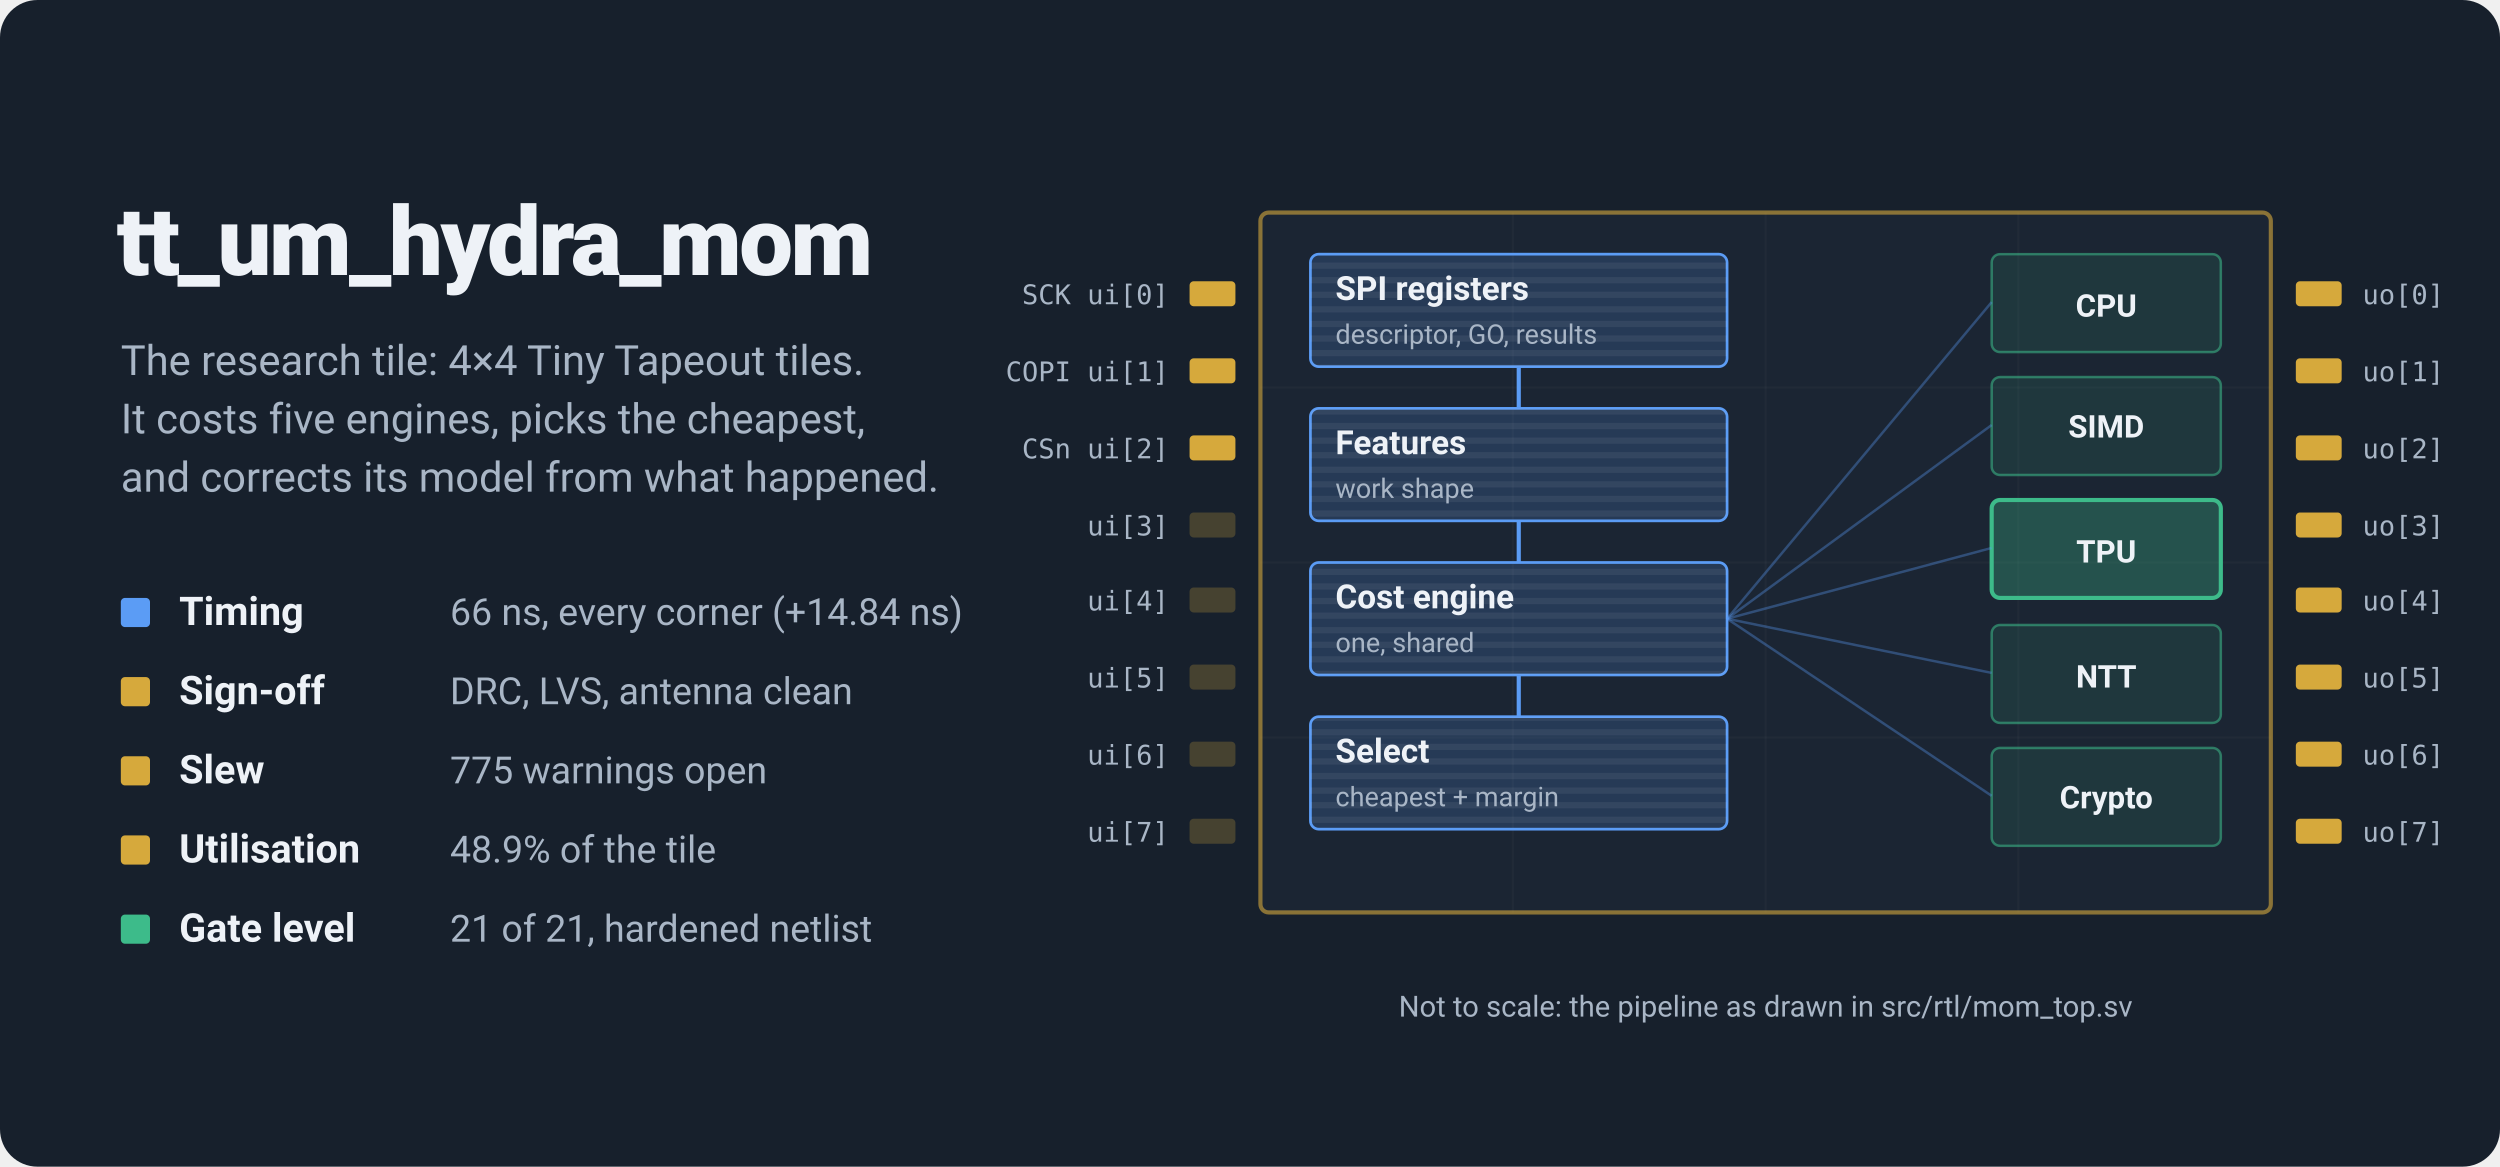
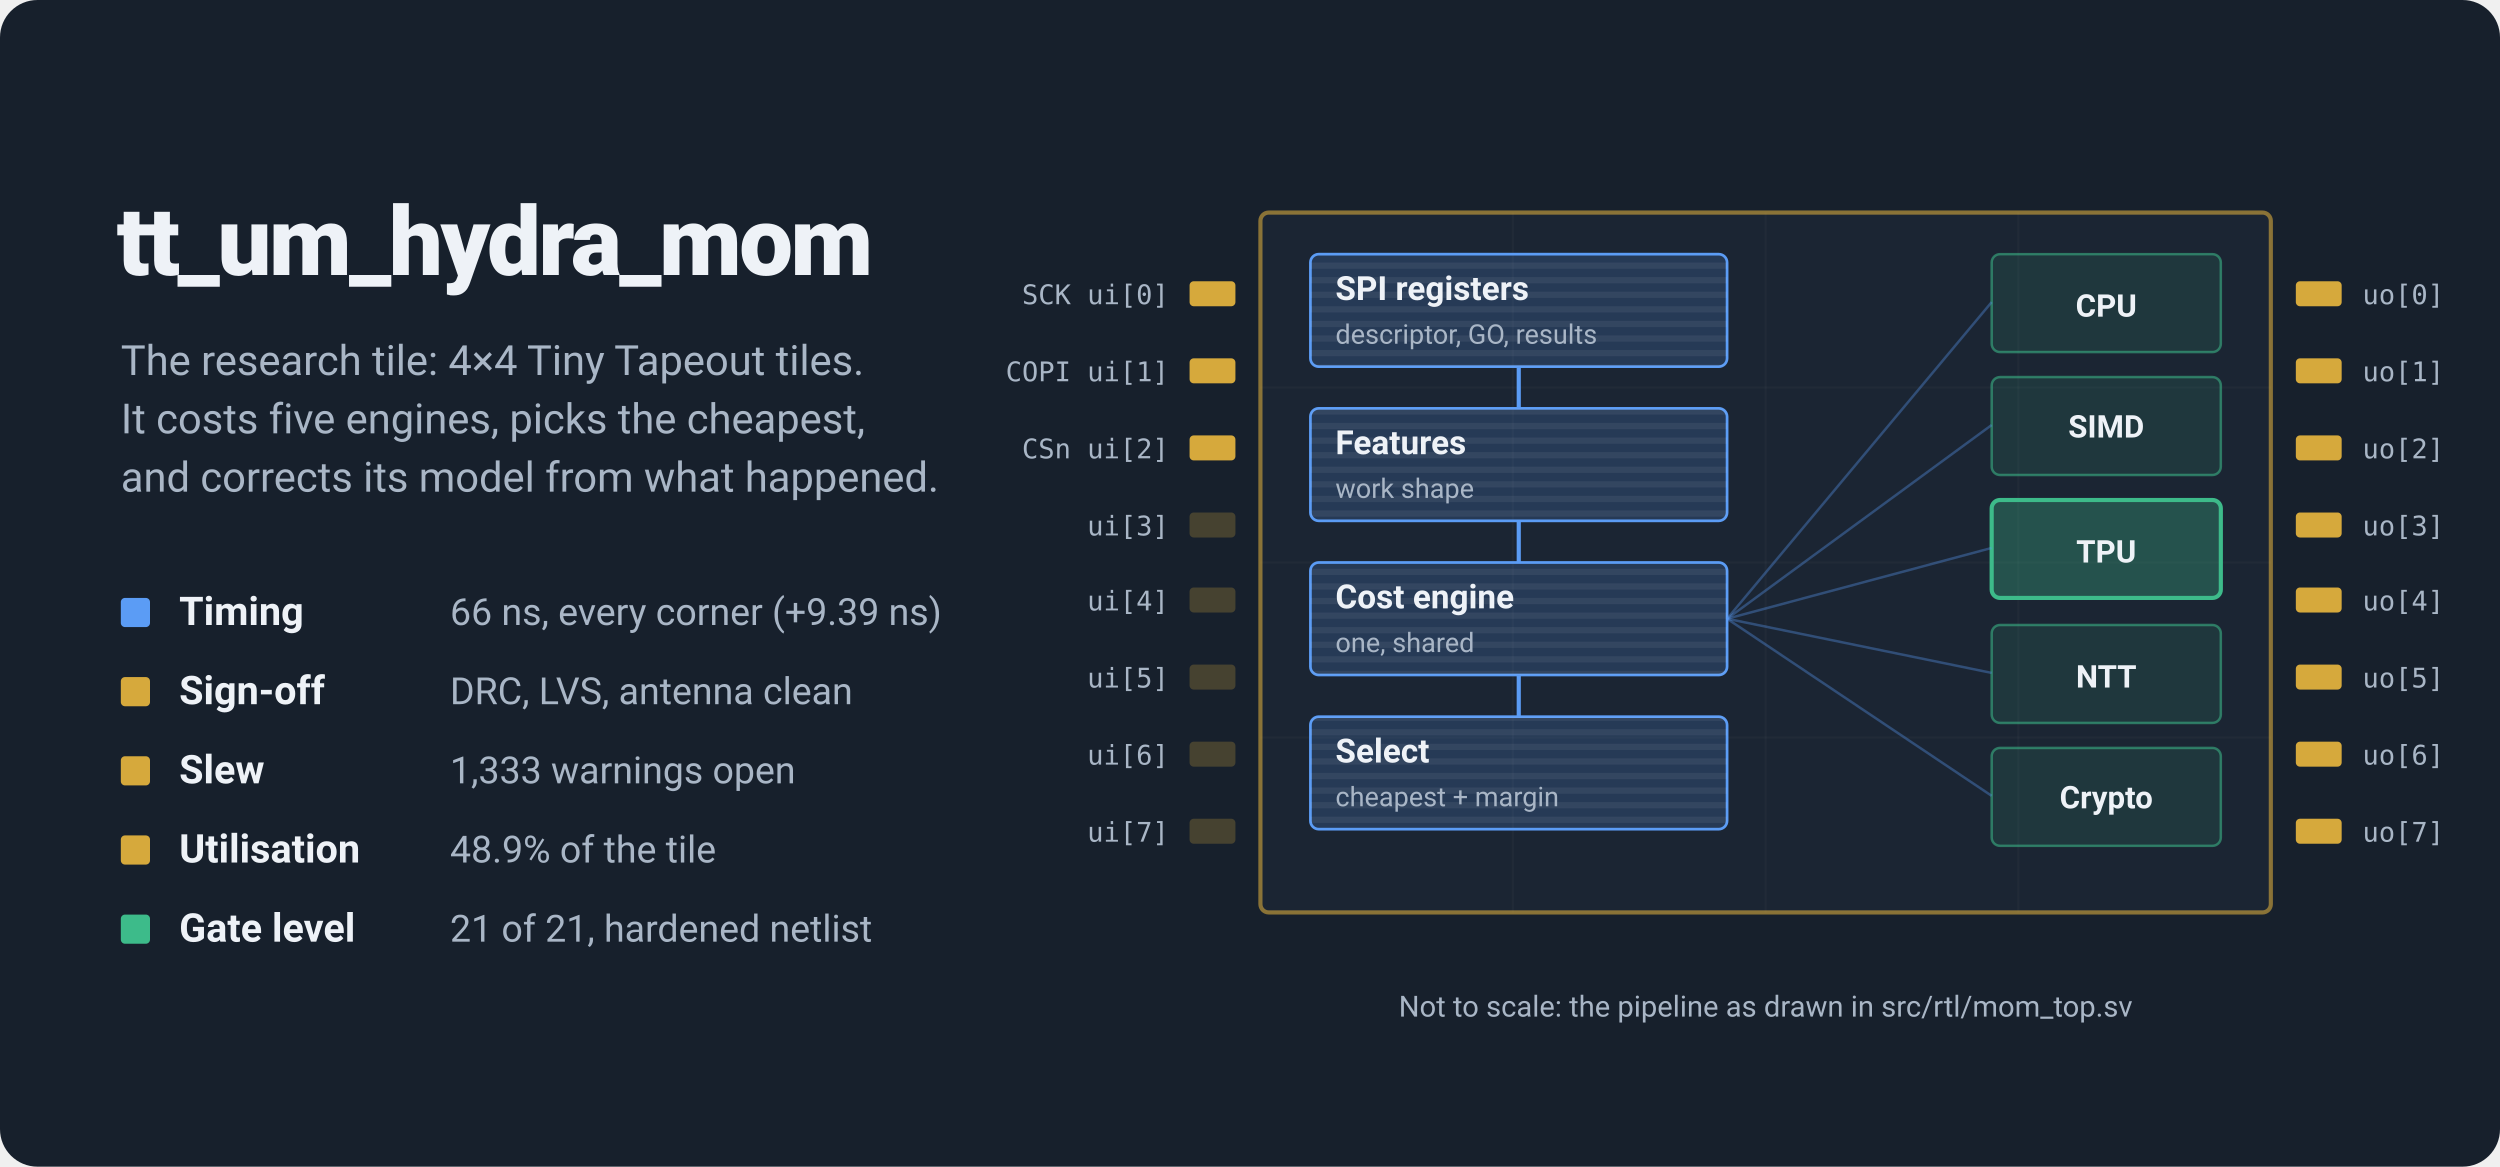
<svg xmlns="http://www.w3.org/2000/svg" viewBox="0 0 1200 560" width="1200" height="560" role="img" aria-labelledby="t d">
  <style>
  /* Static (SkyWater 130 audit, 2026-10-11): a README image cannot offer a
     pause control, so the lead figures show their final state only. */
  .bit { opacity: 1; } .cost { opacity: 1; } .out { opacity: 1; } .hl { opacity: 0; }
</style>
  <defs>
    <pattern id="rows" width="8" height="7" patternUnits="userSpaceOnUse">
      <rect width="8" height="3" fill="#ffffff" opacity="0.06" />
    </pattern>
  </defs>
  <rect width="1200" height="560" rx="18" fill="#17202c" />
  <line x1="726.2" y1="102.027" x2="726.2" y2="437.973" stroke="#ffffff" stroke-opacity=".06" />
  <line x1="847.5" y1="102.027" x2="847.5" y2="437.973" stroke="#ffffff" stroke-opacity=".06" />
  <line x1="968.8" y1="102.027" x2="968.8" y2="437.973" stroke="#ffffff" stroke-opacity=".06" />
  <line x1="605.0" y1="186.0" x2="1090.0" y2="186.0" stroke="#ffffff" stroke-opacity=".06" />
  <line x1="605.0" y1="270.0" x2="1090.0" y2="270.0" stroke="#ffffff" stroke-opacity=".06" />
  <line x1="605.0" y1="354.0" x2="1090.0" y2="354.0" stroke="#ffffff" stroke-opacity=".06" />
  <rect x="605.0" y="102.027" width="485.0" height="335.945" rx="4" fill="#1e2938" fill-opacity=".6" stroke="#d6a93c" stroke-opacity=".6" stroke-width="2" />
  <rect class="bit" style="animation-delay:0.00s" x="571.0" y="135" width="22" height="12" rx="2" fill="#d6a93c" fill-opacity="1" />
  <text x="561.0" y="146" text-anchor="end" style="font-family:ui-monospace,SFMono-Regular,Menlo,Consolas,monospace;font-size:13px" fill="#a9b6c6">SCK ui[0]</text>
  <rect class="out" x="1102.0" y="135" width="22" height="12" rx="2" fill="#d6a93c" />
  <text x="1134.0" y="146" style="font-family:ui-monospace,SFMono-Regular,Menlo,Consolas,monospace;font-size:13px" fill="#a9b6c6">uo[0]</text>
  <rect class="bit" style="animation-delay:0.05s" x="571.0" y="172" width="22" height="12" rx="2" fill="#d6a93c" fill-opacity="1" />
  <text x="561.0" y="183" text-anchor="end" style="font-family:ui-monospace,SFMono-Regular,Menlo,Consolas,monospace;font-size:13px" fill="#a9b6c6">COPI ui[1]</text>
  <rect class="out" x="1102.0" y="172" width="22" height="12" rx="2" fill="#d6a93c" />
  <text x="1134.0" y="183" style="font-family:ui-monospace,SFMono-Regular,Menlo,Consolas,monospace;font-size:13px" fill="#a9b6c6">uo[1]</text>
  <rect class="bit" style="animation-delay:0.10s" x="571.0" y="209" width="22" height="12" rx="2" fill="#d6a93c" fill-opacity="1" />
  <text x="561.0" y="220" text-anchor="end" style="font-family:ui-monospace,SFMono-Regular,Menlo,Consolas,monospace;font-size:13px" fill="#a9b6c6">CSn ui[2]</text>
  <rect class="out" x="1102.0" y="209" width="22" height="12" rx="2" fill="#d6a93c" />
  <text x="1134.0" y="220" style="font-family:ui-monospace,SFMono-Regular,Menlo,Consolas,monospace;font-size:13px" fill="#a9b6c6">uo[2]</text>
  <rect class="" style="animation-delay:0.15s" x="571.0" y="246" width="22" height="12" rx="2" fill="#d6a93c" fill-opacity="0.25" />
  <text x="561.0" y="257" text-anchor="end" style="font-family:ui-monospace,SFMono-Regular,Menlo,Consolas,monospace;font-size:13px" fill="#a9b6c6">ui[3]</text>
  <rect class="out" x="1102.0" y="246" width="22" height="12" rx="2" fill="#d6a93c" />
  <text x="1134.0" y="257" style="font-family:ui-monospace,SFMono-Regular,Menlo,Consolas,monospace;font-size:13px" fill="#a9b6c6">uo[3]</text>
  <rect class="" style="animation-delay:0.20s" x="571.0" y="282" width="22" height="12" rx="2" fill="#d6a93c" fill-opacity="0.25" />
  <text x="561.0" y="293" text-anchor="end" style="font-family:ui-monospace,SFMono-Regular,Menlo,Consolas,monospace;font-size:13px" fill="#a9b6c6">ui[4]</text>
  <rect class="out" x="1102.0" y="282" width="22" height="12" rx="2" fill="#d6a93c" />
  <text x="1134.0" y="293" style="font-family:ui-monospace,SFMono-Regular,Menlo,Consolas,monospace;font-size:13px" fill="#a9b6c6">uo[4]</text>
  <rect class="" style="animation-delay:0.25s" x="571.0" y="319" width="22" height="12" rx="2" fill="#d6a93c" fill-opacity="0.25" />
  <text x="561.0" y="330" text-anchor="end" style="font-family:ui-monospace,SFMono-Regular,Menlo,Consolas,monospace;font-size:13px" fill="#a9b6c6">ui[5]</text>
  <rect class="out" x="1102.0" y="319" width="22" height="12" rx="2" fill="#d6a93c" />
  <text x="1134.0" y="330" style="font-family:ui-monospace,SFMono-Regular,Menlo,Consolas,monospace;font-size:13px" fill="#a9b6c6">uo[5]</text>
  <rect class="" style="animation-delay:0.30s" x="571.0" y="356" width="22" height="12" rx="2" fill="#d6a93c" fill-opacity="0.25" />
  <text x="561.0" y="367" text-anchor="end" style="font-family:ui-monospace,SFMono-Regular,Menlo,Consolas,monospace;font-size:13px" fill="#a9b6c6">ui[6]</text>
  <rect class="out" x="1102.0" y="356" width="22" height="12" rx="2" fill="#d6a93c" />
  <text x="1134.0" y="367" style="font-family:ui-monospace,SFMono-Regular,Menlo,Consolas,monospace;font-size:13px" fill="#a9b6c6">uo[6]</text>
  <rect class="" style="animation-delay:0.35s" x="571.0" y="393" width="22" height="12" rx="2" fill="#d6a93c" fill-opacity="0.25" />
  <text x="561.0" y="404" text-anchor="end" style="font-family:ui-monospace,SFMono-Regular,Menlo,Consolas,monospace;font-size:13px" fill="#a9b6c6">ui[7]</text>
  <rect class="out" x="1102.0" y="393" width="22" height="12" rx="2" fill="#d6a93c" />
  <text x="1134.0" y="404" style="font-family:ui-monospace,SFMono-Regular,Menlo,Consolas,monospace;font-size:13px" fill="#a9b6c6">uo[7]</text>
  <rect x="629" y="122" width="200" height="54" rx="4" fill="#5b9cf5" fill-opacity=".18" stroke="#5b9cf5" stroke-width="1.3" />
  <rect x="629" y="122" width="200" height="54" rx="4" fill="url(#rows)" />
  <text x="641" y="144" style="font-family:ui-sans-serif,system-ui,-apple-system,'Segoe UI',Roboto,sans-serif;font-size:16px;font-weight:650" fill="#eef2f7">SPI registers</text>
  <text x="641" y="165" style="font-family:ui-sans-serif,system-ui,-apple-system,'Segoe UI',Roboto,sans-serif;font-size:13px" fill="#a9b6c6">descriptor, GO, results</text>
  <path d="M729,176 V196" stroke="#5b9cf5" stroke-width="2" />
  <rect x="629" y="196" width="200" height="54" rx="4" fill="#5b9cf5" fill-opacity=".18" stroke="#5b9cf5" stroke-width="1.3" />
  <rect x="629" y="196" width="200" height="54" rx="4" fill="url(#rows)" />
  <text x="641" y="218" style="font-family:ui-sans-serif,system-ui,-apple-system,'Segoe UI',Roboto,sans-serif;font-size:16px;font-weight:650" fill="#eef2f7">Features</text>
  <text x="641" y="239" style="font-family:ui-sans-serif,system-ui,-apple-system,'Segoe UI',Roboto,sans-serif;font-size:13px" fill="#a9b6c6">work shape</text>
  <path d="M729,250 V270" stroke="#5b9cf5" stroke-width="2" />
  <rect x="629" y="270" width="200" height="54" rx="4" fill="#5b9cf5" fill-opacity=".18" stroke="#5b9cf5" stroke-width="1.3" />
  <rect x="629" y="270" width="200" height="54" rx="4" fill="url(#rows)" />
  <text x="641" y="292" style="font-family:ui-sans-serif,system-ui,-apple-system,'Segoe UI',Roboto,sans-serif;font-size:16px;font-weight:650" fill="#eef2f7">Cost engine</text>
  <text x="641" y="313" style="font-family:ui-sans-serif,system-ui,-apple-system,'Segoe UI',Roboto,sans-serif;font-size:13px" fill="#a9b6c6">one, shared</text>
  <path d="M729,324 V344" stroke="#5b9cf5" stroke-width="2" />
  <rect x="629" y="344" width="200" height="54" rx="4" fill="#5b9cf5" fill-opacity=".18" stroke="#5b9cf5" stroke-width="1.3" />
  <rect x="629" y="344" width="200" height="54" rx="4" fill="url(#rows)" />
  <text x="641" y="366" style="font-family:ui-sans-serif,system-ui,-apple-system,'Segoe UI',Roboto,sans-serif;font-size:16px;font-weight:650" fill="#eef2f7">Select</text>
  <text x="641" y="387" style="font-family:ui-sans-serif,system-ui,-apple-system,'Segoe UI',Roboto,sans-serif;font-size:13px" fill="#a9b6c6">cheapest + margin</text>
  <rect x="956" y="122" width="110" height="47" rx="4" fill="#3dbb8a" fill-opacity=".12" stroke="#3dbb8a" stroke-opacity="0.55" stroke-width="1.2" />
  <text x="1011" y="152" text-anchor="middle" style="font-family:ui-sans-serif,system-ui,-apple-system,'Segoe UI',Roboto,sans-serif;font-size:15px;font-weight:650" fill="#eef2f7">CPU</text>
  <rect class="hl" style="animation-delay:0.0s" x="956" y="122" width="110" height="47" rx="4" fill="none" stroke="#eef2f7" stroke-width="2.4" />
  <path d="M829,297 L956,145" stroke="#5b9cf5" stroke-opacity=".35" stroke-width="1.2" />
  <rect x="956" y="181" width="110" height="47" rx="4" fill="#3dbb8a" fill-opacity=".12" stroke="#3dbb8a" stroke-opacity="0.55" stroke-width="1.2" />
  <text x="1011" y="210" text-anchor="middle" style="font-family:ui-sans-serif,system-ui,-apple-system,'Segoe UI',Roboto,sans-serif;font-size:15px;font-weight:650" fill="#eef2f7">SIMD</text>
  <rect class="hl" style="animation-delay:0.6s" x="956" y="181" width="110" height="47" rx="4" fill="none" stroke="#eef2f7" stroke-width="2.4" />
  <path d="M829,297 L956,204" stroke="#5b9cf5" stroke-opacity=".35" stroke-width="1.2" />
  <rect x="956" y="240" width="110" height="47" rx="4" fill="#3dbb8a" fill-opacity=".30" stroke="#3dbb8a" stroke-opacity="1" stroke-width="2" />
  <text x="1011" y="270" text-anchor="middle" style="font-family:ui-sans-serif,system-ui,-apple-system,'Segoe UI',Roboto,sans-serif;font-size:15px;font-weight:650" fill="#eef2f7">TPU</text>
  <rect class="hl" style="animation-delay:1.2s" x="956" y="240" width="110" height="47" rx="4" fill="none" stroke="#eef2f7" stroke-width="2.4" />
  <path d="M829,297 L956,263" stroke="#5b9cf5" stroke-opacity=".35" stroke-width="1.2" />
  <rect x="956" y="300" width="110" height="47" rx="4" fill="#3dbb8a" fill-opacity=".12" stroke="#3dbb8a" stroke-opacity="0.55" stroke-width="1.2" />
  <text x="1011" y="330" text-anchor="middle" style="font-family:ui-sans-serif,system-ui,-apple-system,'Segoe UI',Roboto,sans-serif;font-size:15px;font-weight:650" fill="#eef2f7">NTT</text>
  <rect class="hl" style="animation-delay:1.8s" x="956" y="300" width="110" height="47" rx="4" fill="none" stroke="#eef2f7" stroke-width="2.4" />
  <path d="M829,297 L956,323" stroke="#5b9cf5" stroke-opacity=".35" stroke-width="1.2" />
  <rect x="956" y="359" width="110" height="47" rx="4" fill="#3dbb8a" fill-opacity=".12" stroke="#3dbb8a" stroke-opacity="0.55" stroke-width="1.2" />
  <text x="1011" y="388" text-anchor="middle" style="font-family:ui-sans-serif,system-ui,-apple-system,'Segoe UI',Roboto,sans-serif;font-size:15px;font-weight:650" fill="#eef2f7">Crypto</text>
  <rect class="hl" style="animation-delay:2.4s" x="956" y="359" width="110" height="47" rx="4" fill="none" stroke="#eef2f7" stroke-width="2.4" />
  <path d="M829,297 L956,382" stroke="#5b9cf5" stroke-opacity=".35" stroke-width="1.2" />
  <text x="56" y="132" style="font-family:ui-sans-serif,system-ui,-apple-system,'Segoe UI',Roboto,sans-serif;font-size:46px;font-weight:800;letter-spacing:-1.2px" fill="#eef2f7">tt_um_hydra_mom</text>
  <text x="58" y="180" style="font-family:ui-sans-serif,system-ui,-apple-system,'Segoe UI',Roboto,sans-serif;font-size:20px" fill="#a9b6c6">The research tile: 4×4 Tiny Tapeout tiles.</text>
  <text x="58" y="208" style="font-family:ui-sans-serif,system-ui,-apple-system,'Segoe UI',Roboto,sans-serif;font-size:20px" fill="#a9b6c6">It costs five engines, picks the cheapest,</text>
  <text x="58" y="236" style="font-family:ui-sans-serif,system-ui,-apple-system,'Segoe UI',Roboto,sans-serif;font-size:20px" fill="#a9b6c6">and corrects its model from what happened.</text>
  <rect x="58" y="287" width="14" height="14" rx="2" fill="#5b9cf5" />
  <text x="86" y="300" style="font-family:ui-sans-serif,system-ui,-apple-system,'Segoe UI',Roboto,sans-serif;font-size:19px;font-weight:650" fill="#eef2f7">Timing</text>
-   <text x="216" y="300" style="font-family:ui-sans-serif,system-ui,-apple-system,'Segoe UI',Roboto,sans-serif;font-size:18px" fill="#a9b6c6">66 ns, every corner (+14.84 ns)</text>
+   <text x="216" y="300" style="font-family:ui-sans-serif,system-ui,-apple-system,'Segoe UI',Roboto,sans-serif;font-size:18px" fill="#a9b6c6">66 ns, every corner (+9.39 ns)</text>
  <rect x="58" y="325" width="14" height="14" rx="2" fill="#d6a93c" />
  <text x="86" y="338" style="font-family:ui-sans-serif,system-ui,-apple-system,'Segoe UI',Roboto,sans-serif;font-size:19px;font-weight:650" fill="#eef2f7">Sign-off</text>
  <text x="216" y="338" style="font-family:ui-sans-serif,system-ui,-apple-system,'Segoe UI',Roboto,sans-serif;font-size:18px" fill="#a9b6c6">DRC, LVS, antenna clean</text>
  <rect x="58" y="363" width="14" height="14" rx="2" fill="#d6a93c" />
  <text x="86" y="376" style="font-family:ui-sans-serif,system-ui,-apple-system,'Segoe UI',Roboto,sans-serif;font-size:19px;font-weight:650" fill="#eef2f7">Slew</text>
-   <text x="216" y="376" style="font-family:ui-sans-serif,system-ui,-apple-system,'Segoe UI',Roboto,sans-serif;font-size:18px" fill="#a9b6c6">775 warnings open</text>
+   <text x="216" y="376" style="font-family:ui-sans-serif,system-ui,-apple-system,'Segoe UI',Roboto,sans-serif;font-size:18px" fill="#a9b6c6">1,333 warnings open</text>
  <rect x="58" y="401" width="14" height="14" rx="2" fill="#d6a93c" />
  <text x="86" y="414" style="font-family:ui-sans-serif,system-ui,-apple-system,'Segoe UI',Roboto,sans-serif;font-size:19px;font-weight:650" fill="#eef2f7">Utilisation</text>
  <text x="216" y="414" style="font-family:ui-sans-serif,system-ui,-apple-system,'Segoe UI',Roboto,sans-serif;font-size:18px" fill="#a9b6c6">48.9% of the tile</text>
  <rect x="58" y="439" width="14" height="14" rx="2" fill="#3dbb8a" />
  <text x="86" y="452" style="font-family:ui-sans-serif,system-ui,-apple-system,'Segoe UI',Roboto,sans-serif;font-size:19px;font-weight:650" fill="#eef2f7">Gate level</text>
  <text x="216" y="452" style="font-family:ui-sans-serif,system-ui,-apple-system,'Segoe UI',Roboto,sans-serif;font-size:18px" fill="#a9b6c6">21 of 21, hardened netlist</text>
  <text x="847.5" y="487.973" text-anchor="middle" style="font-family:ui-sans-serif,system-ui,-apple-system,'Segoe UI',Roboto,sans-serif;font-size:14px" fill="#a9b6c6">Not to scale: the pipeline as drawn in src/rtl/mom_top.sv</text>
</svg>
